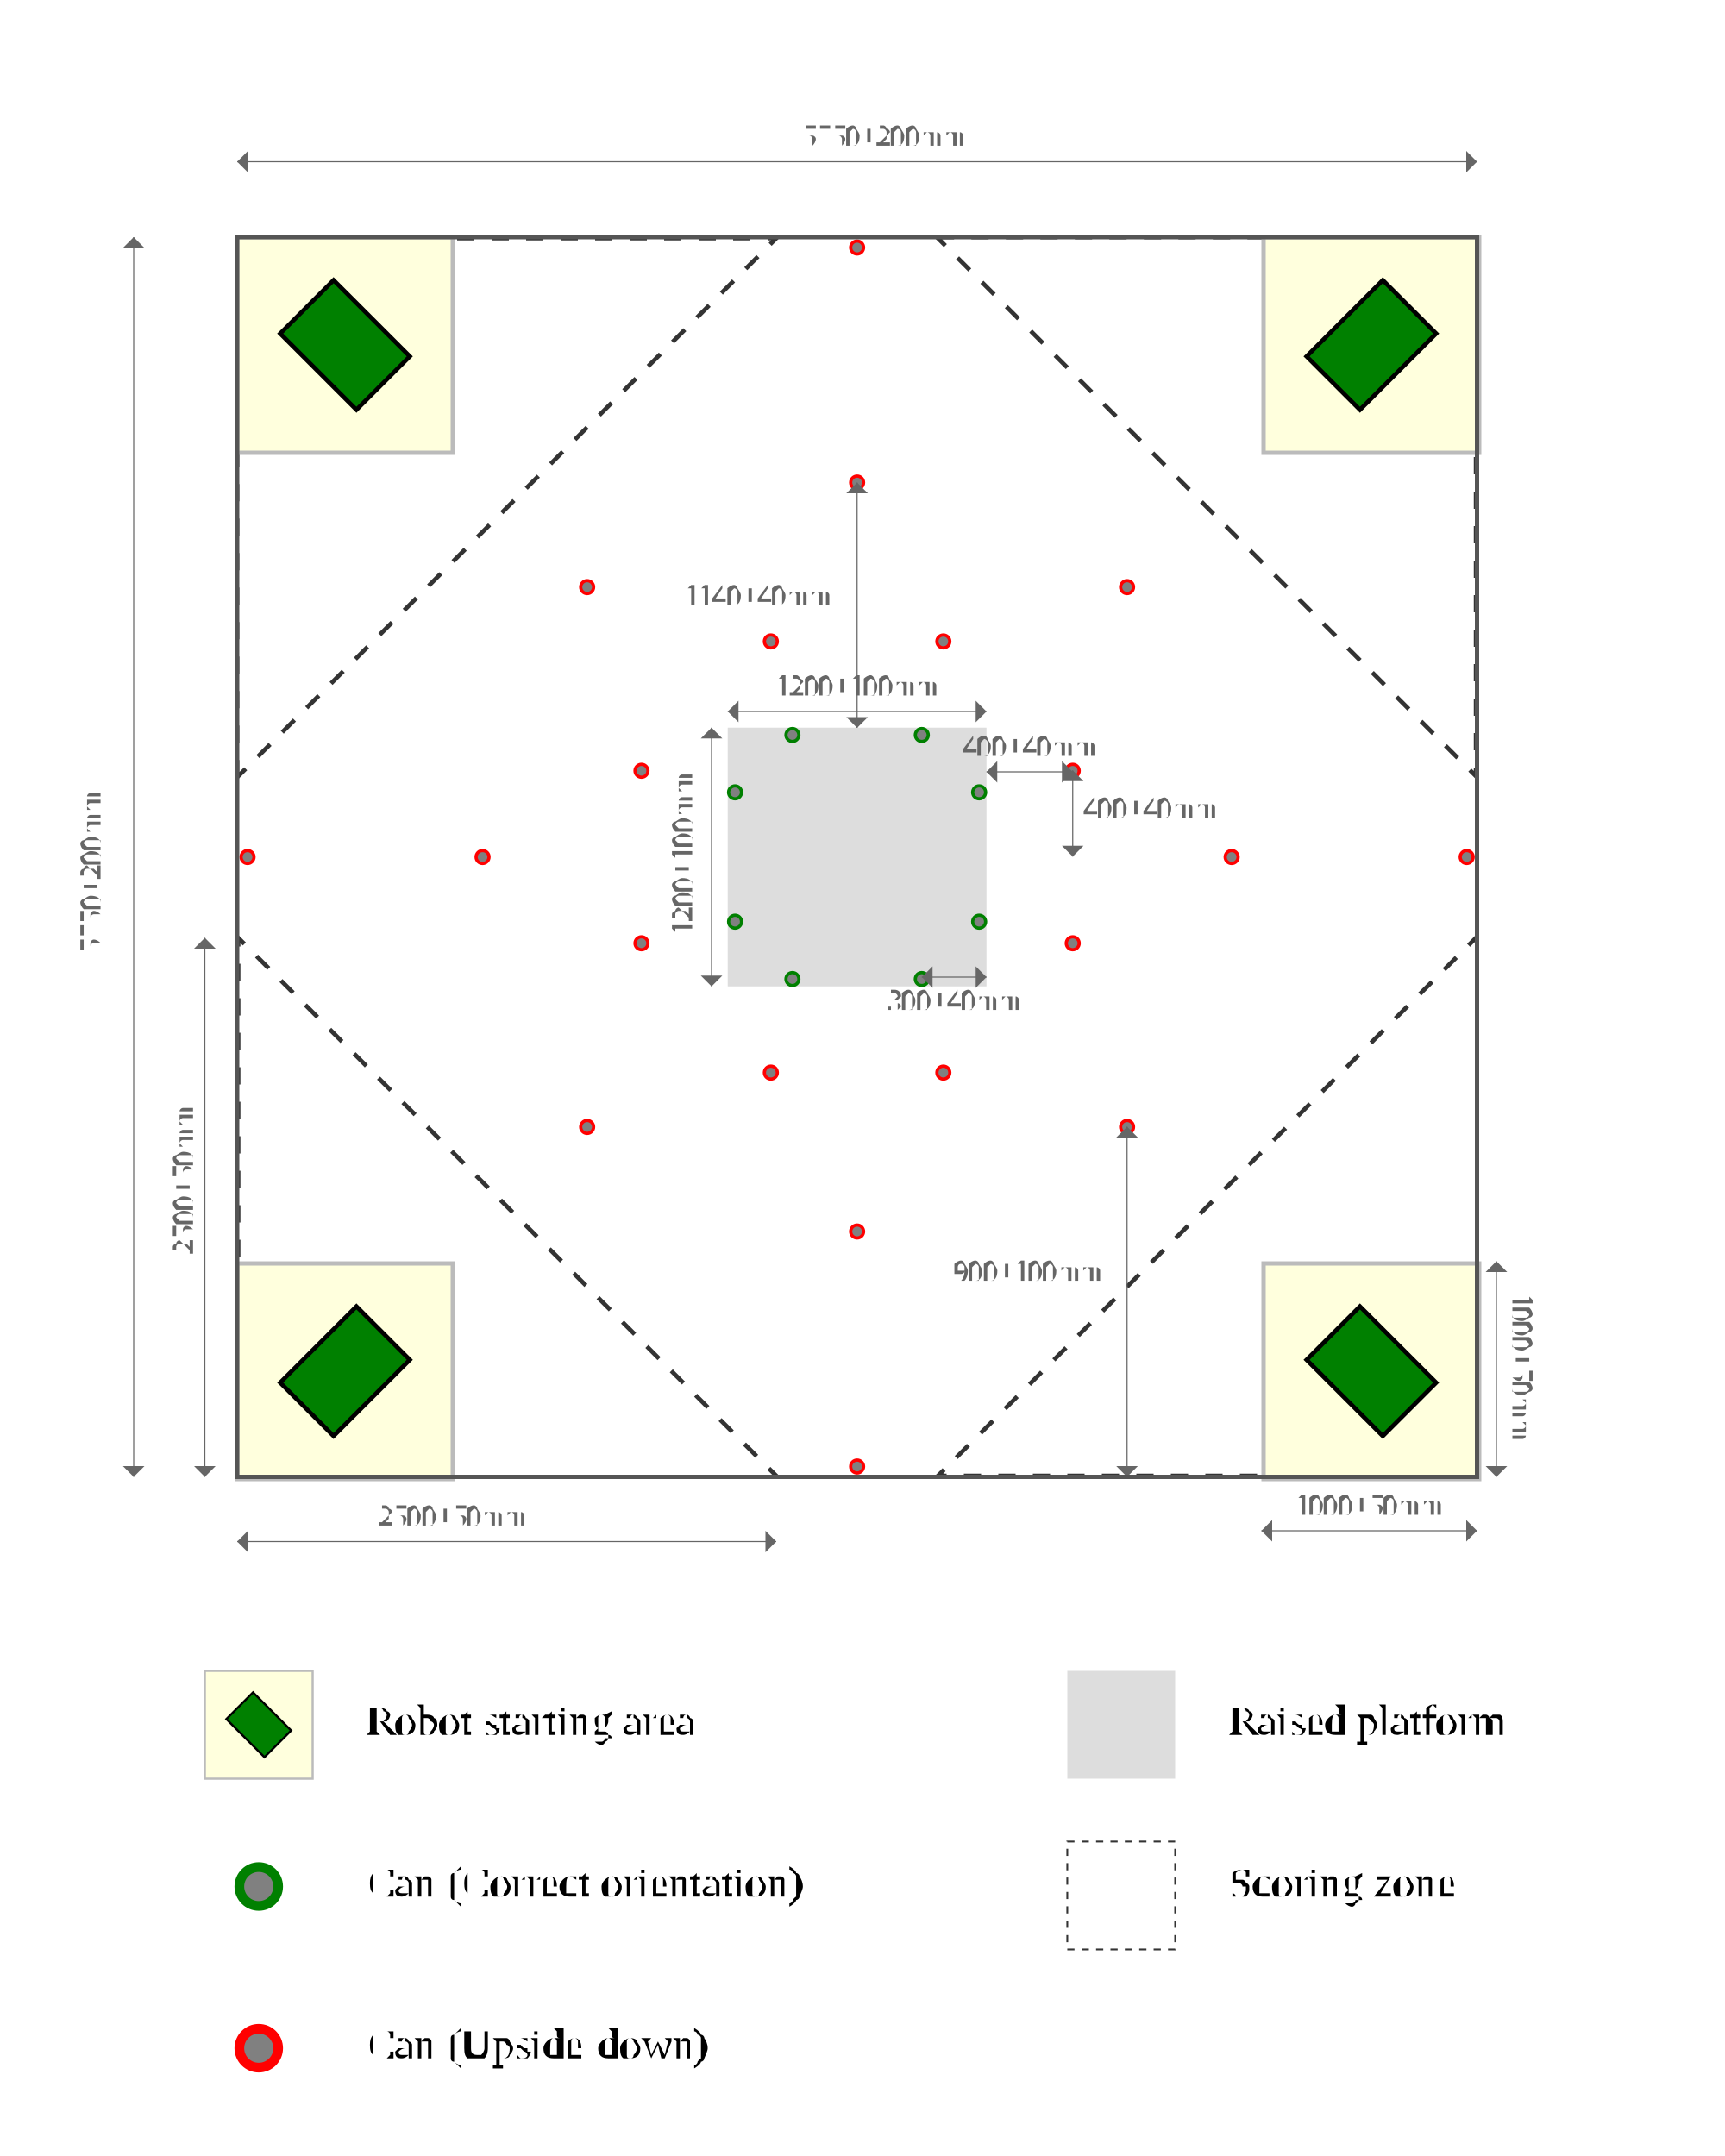
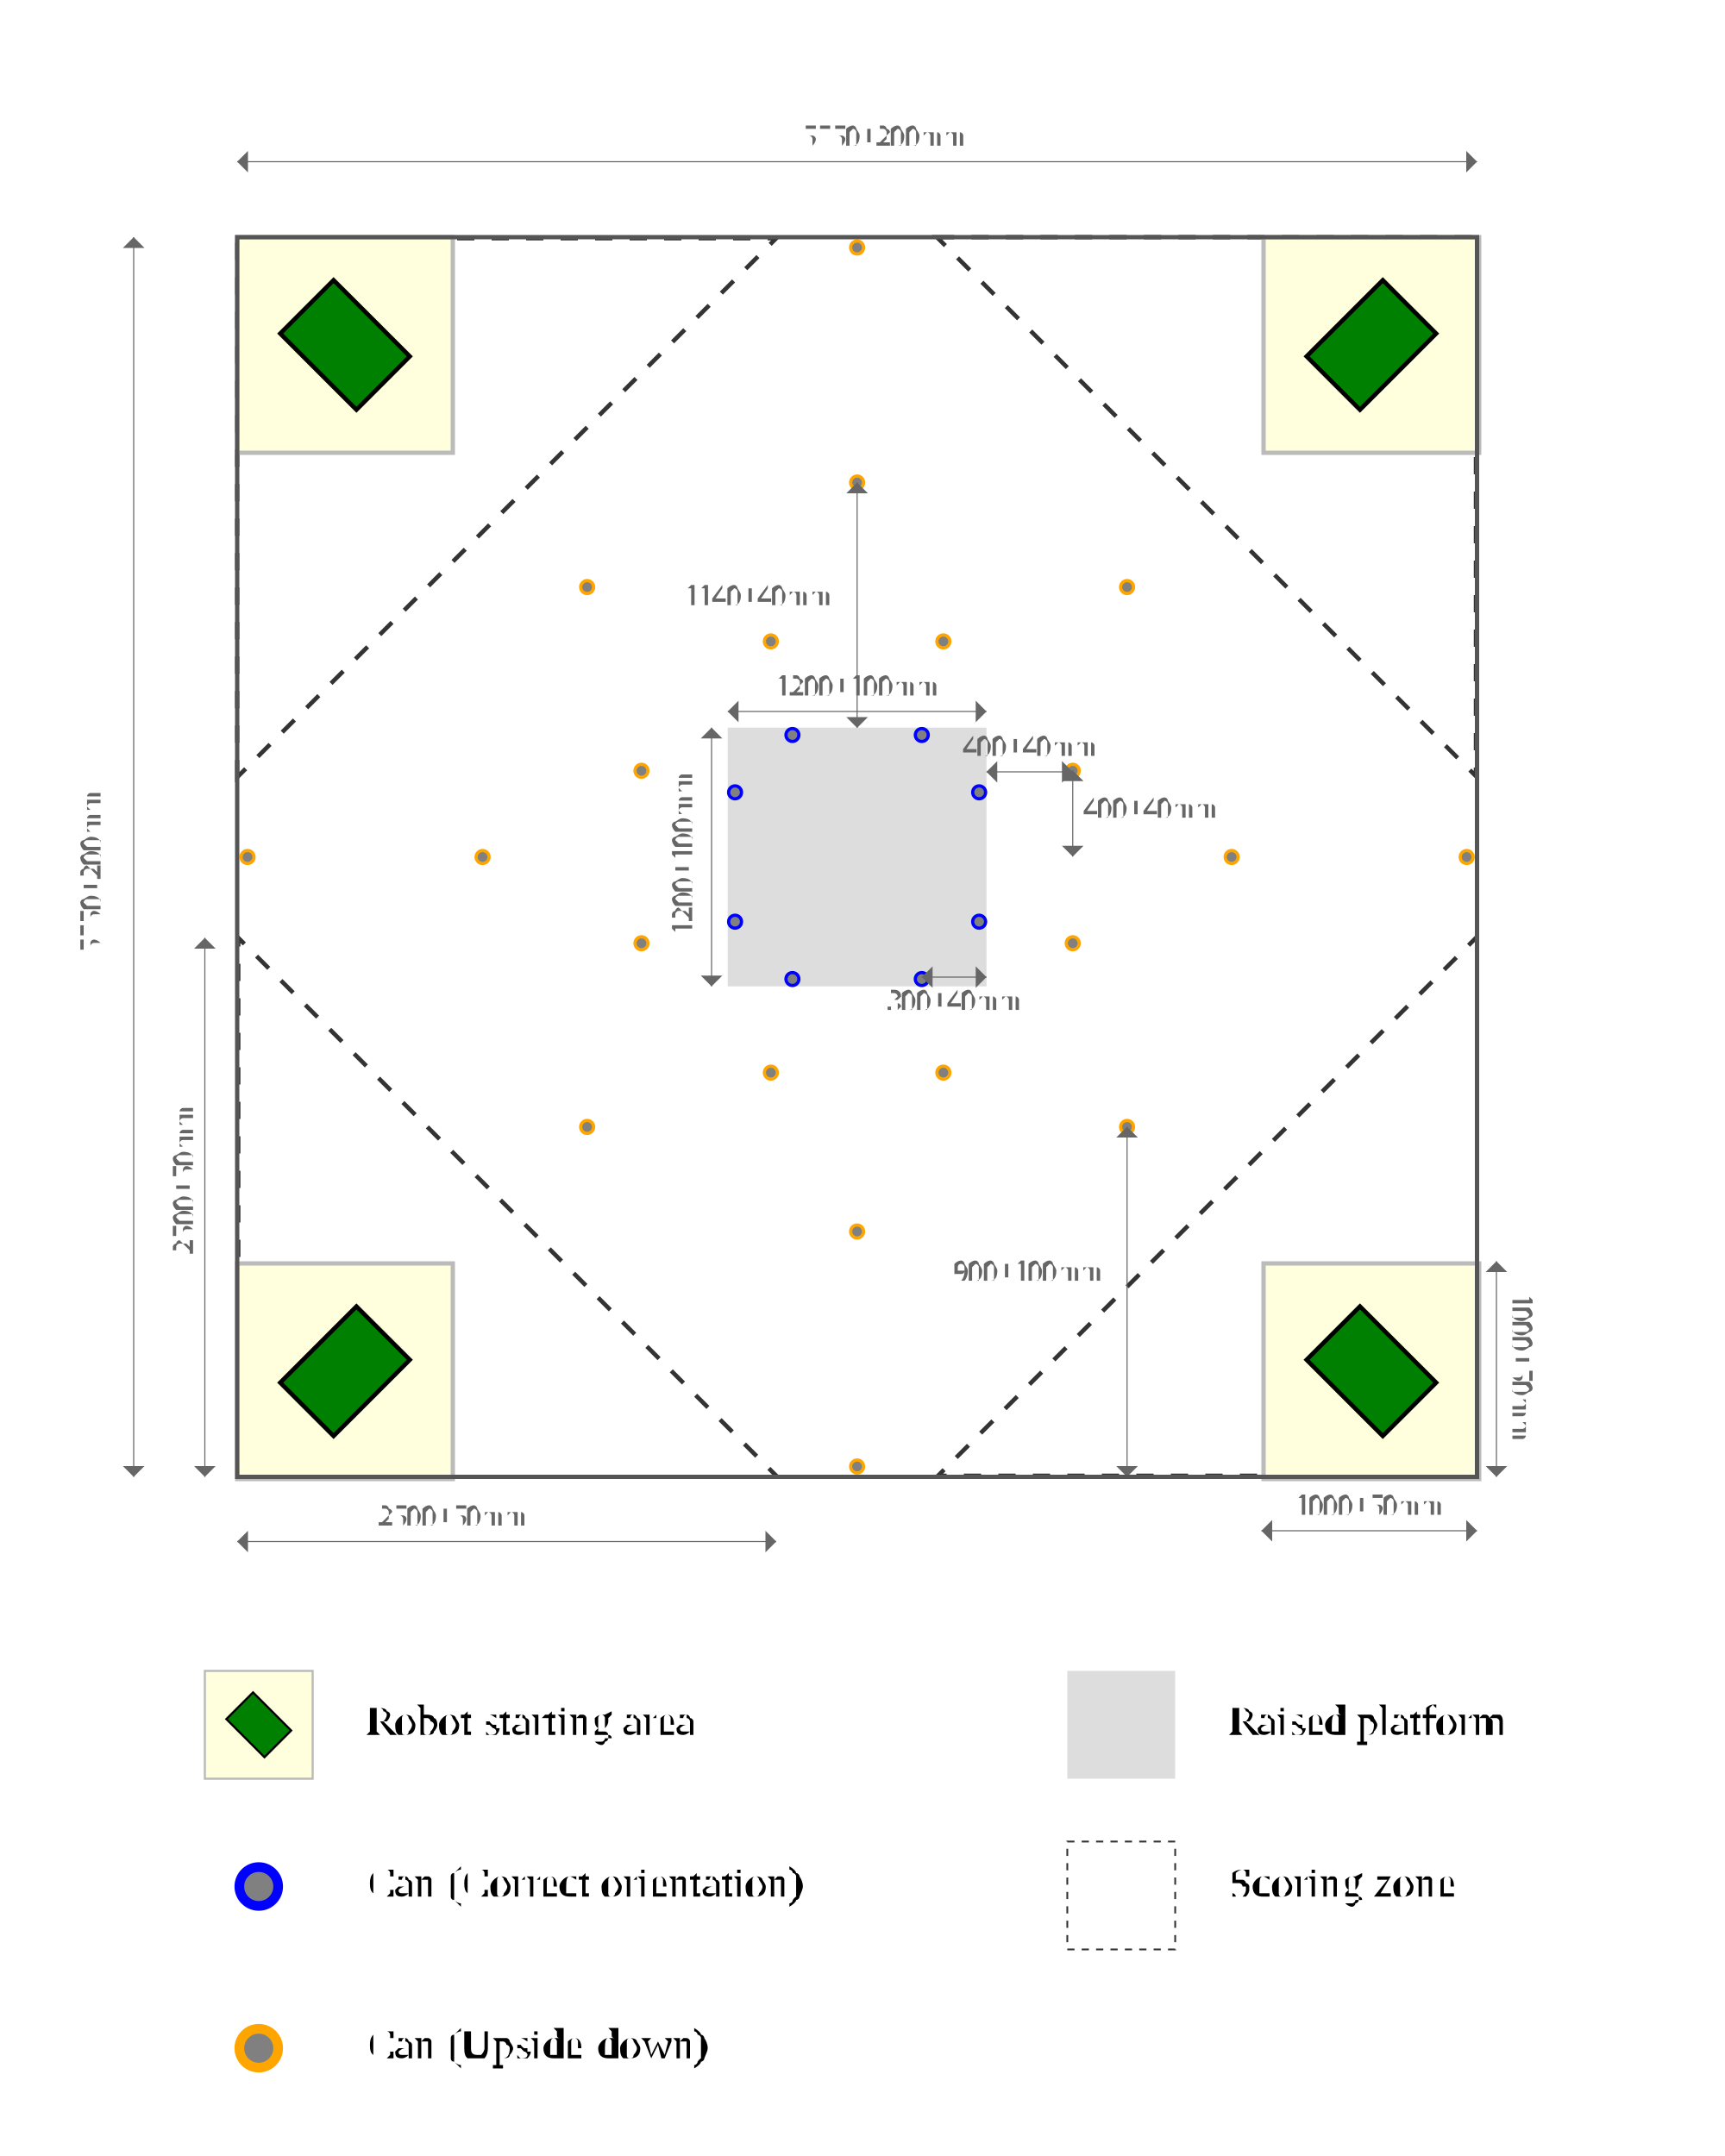
<svg xmlns="http://www.w3.org/2000/svg" xmlns:xlink="http://www.w3.org/1999/xlink" id="svg354" height="1000" width="800" version="1.1">
  <style id="style185" type="text/css">
      .arena-wall {
        fill: none;
        stroke: #555;
        stroke-width: .02;
      }
      #robot {
        fill: green;
        stroke: black;
        stroke-width: 0.02;
      }
      .platform {
        fill: #ddd;
      }
      .zone {
        stroke: #333;
        stroke-width: 0.02;
        /*stroke-dasharray: 0.141, 0.141;*/
        stroke-dasharray: 0.08 0.08;
        /*stroke-dashoffset: -50%;*/
        fill: none;
      }
      #start-zone {
        stroke: #bbb;
        stroke-width: 0.02;
        fill: #ffd;
      }
      /*.dimension {
         display: none;
      }*/
      .dimension line {
        stroke: #666;
        stroke-width: 0.005;
        marker-start: url(#dimension-arrow-head-start);
        marker-end: url(#dimension-arrow-head-end);
      }
      .dimension text {
        fill: #666;
        font-size: 0.175px;
      }
      .dimension text.above {
        text-anchor: middle;
      }
      .dimension text.left-rotated {
        text-anchor: middle;
        transform: rotate(-90deg);
      }
      .dimension text.left {
        text-anchor: end;
        dominant-baseline: middle;
      }
      .dimension text.right {
        text-anchor: start;
        dominant-baseline: middle;
      }
      .dimension-arrow-head {
        fill: #666;
      }
      .dimension-guide {
        stroke: #666;
        stroke-width: 0.01;
        stroke-dasharray: 0.003 0.04;
        stroke-linecap: round;
        fill: none;
      }
      .legend-label {
        font-size: 0.2px;
        text-anchor: start;
        dominant-baseline: middle;
      }
    </style>
  <defs id="defs227">
-     <circle id="can" cx="0" cy="0" r="0.03" stroke="green" stroke-width="0.015" fill="grey" />
-     <circle id="can-upside-down" cx="0" cy="0" r="0.03" stroke="red" stroke-width="0.015" fill="grey" />
+     <circle id="can" cx="0" cy="0" r="0.03" stroke="blue" stroke-width="0.015" fill="grey" />
+     <circle id="can-upside-down" cx="0" cy="0" r="0.03" stroke="orange" stroke-width="0.015" fill="grey" />
    <rect id="robot" y="-0.25" x="-0.175" height="0.5" width="0.35" />
    <g id="start-zone">
      <rect id="rect190" height="1" width="1" y="-0.5" x="-0.5" />
    </g>
    <g id="start-zone-with-robot">
      <use id="use193" xlink:href="#start-zone" />
      <use id="use195" transform="rotate(135)" xlink:href="#robot" />
    </g>
    <g id="raised-cans-quarter">
      <use transform="translate(0.3 0.566)" xlink:href="#can" />
      <use transform="translate(0.566 0.3)" xlink:href="#can" />
    </g>
    <g id="cans-quarter">
      <use transform="translate(0.4 1)" xlink:href="#can-upside-down" />
      <use transform="translate(-0.4 1)" xlink:href="#can-upside-down" />
      <use transform="translate(0 1.737)" xlink:href="#can-upside-down" />
      <use transform="translate(1.252 1.252)" xlink:href="#can-upside-down" />
      <use transform="translate(0 2.827)" xlink:href="#can-upside-down" />
    </g>
    <path id="zone-boundary" d="M2.875 0.37 v2.5 h-2.5 z" class="zone" />
    <g id="start-area">
      <use id="use209" transform="translate(0.5 0.5)" xlink:href="#start-zone-with-robot" />
    </g>
    <g id="zone">
      <rect id="rect212" class="zone" height="1.2" width="1.2" y="-0.5" x="-0.6" />
    </g>
    <g transform="scale(0.05)" id="dimension-arrow-head">
      <path id="path218" class="dimension-arrow-head" d="M0,0 L1,1 L1,-1 L0,0" />
    </g>
    <marker markerUnits="userSpaceOnUse" refY="1" refX="0" markerHeight="2" markerWidth="1" orient="auto" id="dimension-arrow-head-start">
      <use id="use221" transform="translate(0 1)" xlink:href="#dimension-arrow-head" />
    </marker>
    <marker markerUnits="userSpaceOnUse" refY="1" refX="1" markerHeight="2" markerWidth="1" orient="auto" id="dimension-arrow-head-end">
      <use id="use224" transform="translate(1 1) scale(-1 1)" xlink:href="#dimension-arrow-head" />
    </marker>
  </defs>
  <rect id="rect229" fill="white" height="100%" width="100%" />
  <g transform="scale(100)" id="arena-space">
    <g transform="translate(1.1 1.1)" id="arena">
      <g id="scoring-zones" transform="translate(2.875 2.875)">
        <use id="scoring-zone-0" transform="rotate(180 0 0)" xlink:href="#zone-boundary" />
        <use id="scoring-zone-2" xlink:href="#zone-boundary" />
        <use id="scoring-zone-3" transform="rotate(90 0 0)" xlink:href="#zone-boundary" />
        <use id="scoring-zone-1" transform="rotate(270 0 0)" xlink:href="#zone-boundary" />
      </g>
      <use id="use231" xlink:href="#start-area" />
      <use id="use233" transform="rotate(90 2.88 2.88)" xlink:href="#start-area" />
      <use id="use235" transform="rotate(180 2.88 2.88)" xlink:href="#start-area" />
      <use id="use237" transform="rotate(270 2.88 2.88)" xlink:href="#start-area" />
      <g id="g243" transform="translate(5.25 6)" class="dimension">
        <line id="line239" y2="0" x2="0.5" y1="0" x1="-0.5" />
        <text id="text241" class="above" y="-0.075" x="0">
          <tspan id="tspan368" style="font-size:0.135px">1000±50mm</tspan>
        </text>
      </g>
      <g id="g249" transform="translate(6 5.25)" class="dimension">
        <line style="stroke:#666666;stroke-width:0.005;marker-start:url(#dimension-arrow-head-start);marker-end:url(#dimension-arrow-head-end)" id="line245" y2="0.5" x2="-0.16" y1="-0.5" x1="-0.16" />
        <text transform="rotate(90)" style="font-size:0.175px;text-anchor:middle;fill:#666666" id="text247" class="left-rotated" y="0.086" x="-0.007">
          <tspan id="tspan370" style="font-size:0.135px">1000±50mm</tspan>
        </text>
      </g>
      <g id="g255" transform="translate(-0.15 4.25)" class="dimension">
        <line id="line251" y2="1.5" x2="0" y1="-1" x1="0" />
        <text style="font-size:0.175px;text-anchor:middle;fill:#666666" transform="rotate(-90)" id="text253" class="left-rotated" y="-0.057" x="-0.121">
          <tspan id="tspan364" style="font-size:0.135px">2500±50mm</tspan>
        </text>
      </g>
      <g id="g261" transform="translate(1.5 6.05)" class="dimension">
        <line id="line257" y2="0" x2="1" y1="0" x1="-1.5" />
        <text id="text259" class="above" y="-0.075" x="-0.5">
          <tspan id="tspan366" style="font-size:0.135px">2500±50mm</tspan>
        </text>
      </g>
      <g id="g265" transform="translate(2.875 2.875)" class="platform">
        <rect id="rect263" height="1.2" width="1.2" y="-0.6" x="-0.6" />
      </g>
      <g id="g271" transform="translate(2.875 2.2)" class="dimension">
        <line id="line267" y2="0" x2="0.6" y1="0" x1="-0.6" />
        <text id="text269" class="above" y="-0.075" x="0">
          <tspan id="tspan372" style="font-size:0.135px">1200±100mm</tspan>
        </text>
      </g>
      <g id="g277" transform="translate(2.2 2.875)" class="dimension">
        <line id="line273" y2="0.6" x2="0" y1="-0.6" x1="0" />
        <text style="font-size:0.175px;text-anchor:middle;fill:#666666" transform="rotate(-90)" id="text275" class="left-rotated" y="-0.092" x="0.014">
          <tspan id="tspan374" style="font-size:0.135px">1200±100mm</tspan>
        </text>
      </g>
      <g transform="translate(2.875 2.875)">
        <use id="use283" transform="rotate(180 0 0)" xlink:href="#raised-cans-quarter" />
        <use id="use283" xlink:href="#raised-cans-quarter" />
        <use id="use283" transform="rotate(90 0 0)" xlink:href="#raised-cans-quarter" />
        <use id="use283" transform="rotate(270 0 0)" xlink:href="#raised-cans-quarter" />
      </g>
      <g transform="translate(2.875 2.875)">
        <use id="use283" transform="rotate(180 0 0)" xlink:href="#cans-quarter" />
        <use id="use283" xlink:href="#cans-quarter" />
        <use id="use283" transform="rotate(90 0 0)" xlink:href="#cans-quarter" />
        <use id="use283" transform="rotate(270 0 0)" xlink:href="#cans-quarter" />
      </g>
      <g id="g293" transform="translate(3.675 2.480)" class="dimension">
        <line id="line289" y2="0" x2="0.2" y1="0" x1="-0.2" />
        <text id="text291" class="above" y="-0.075" x="0">
          <tspan id="tspan378" style="font-size:0.135px">400±40mm</tspan>
        </text>
      </g>
      <g id="g299" transform="translate(3.875 2.673)" class="dimension">
        <line id="line295" y2="0.2" x2="0" y1="-0.2" x1="0" />
        <text id="text297" y="0.019" x="0.05">
          <tspan id="tspan376" style="font-size:0.135px">400±40mm</tspan>
        </text>
      </g>
      <g id="g305" transform="translate(3.325 3.432)" class="dimension">
        <line id="line301" y2="0" x2="0.15" y1="0" x1="-0.15" />
        <text id="text303" class="above" y="0.15" x="0">
          <tspan id="tspan382" style="font-size:0.135px">300±40mm</tspan>
        </text>
      </g>
      <g id="g311" transform="translate(4.127 4.938)" class="dimension">
        <line id="line307" y2="0.812" x2="0" y1="-0.812" x1="0" />
        <text id="text309" y="-0.1" x="-0.8">
          <tspan id="tspan380" style="font-size:0.135px">900±100mm</tspan>
        </text>
      </g>
      <g id="g311" transform="translate(2.875 1.707)" class="dimension">
        <line id="line307" y2="0.569" x2="0" y1="-0.569" x1="0" />
        <text id="text309" y="0" x="-0.8">
          <tspan id="tspan380" style="font-size:0.135px">1140±40mm</tspan>
        </text>
      </g>
      <rect id="rect313" class="arena-wall" y="0" x="0" height="5.75" width="5.75" />
      <g id="g319" transform="translate(4 -0.35)" class="dimension">
        <line id="line315" y2="0" x2="1.75" y1="0" x1="-4" />
        <text id="text317" class="above" y="-0.075" x="-1">
          <tspan id="tspan384" style="font-size:0.135px">5750±200mm</tspan>
        </text>
      </g>
      <g id="g325" transform="translate(-3.54,4)" class="dimension">
        <line style="stroke:#666666;stroke-width:0.005;marker-start:url(#dimension-arrow-head-start);marker-end:url(#dimension-arrow-head-end)" id="line321" y2="1.75" x2="3.06" y1="-4" x1="3.06" />
        <text transform="rotate(-90)" style="font-size:0.175px;text-anchor:middle;fill:#666666" id="text323" class="left-rotated" y="2.904" x="1.058">
          <tspan id="tspan362" style="font-size:0.135px">5750±200mm</tspan>
        </text>
      </g>
    </g>
    <g transform="translate(1.2 8)" id="legend">
      <g id="g332" transform="translate(0 0)">
        <use id="use328" transform="scale(0.5)" xlink:href="#start-zone-with-robot" />
        <text id="text330" class="legend-label" y="0" x="0.5">Robot starting area</text>
      </g>
      <g id="g338" transform="translate(0 0.75)">
        <use id="use334" transform="scale(3)" xlink:href="#can" />
        <text id="text336" class="legend-label" y="0" x="0.5">Can (Correct orientation)</text>
      </g>
      <g id="g338" transform="translate(0 1.5)">
        <use id="use334" transform="scale(3)" xlink:href="#can-upside-down" />
        <text id="text336" class="legend-label" y="0" x="0.5">Can (Upside-down)</text>
      </g>
      <g id="g344" transform="translate(4 0)">
        <rect id="rect340" height="0.5" width="0.5" y="-0.25" x="-0.25" class="platform" />
        <text id="text342" class="legend-label" y="0" x="0.5">Raised platform</text>
      </g>
      <g id="g350" transform="translate(4 0.75)">
        <use id="use346" transform="scale(0.417)" xlink:href="#zone" />
        <text id="text348" class="legend-label" y="0" x="0.5">Scoring zone</text>
      </g>
    </g>
  </g>
</svg>
